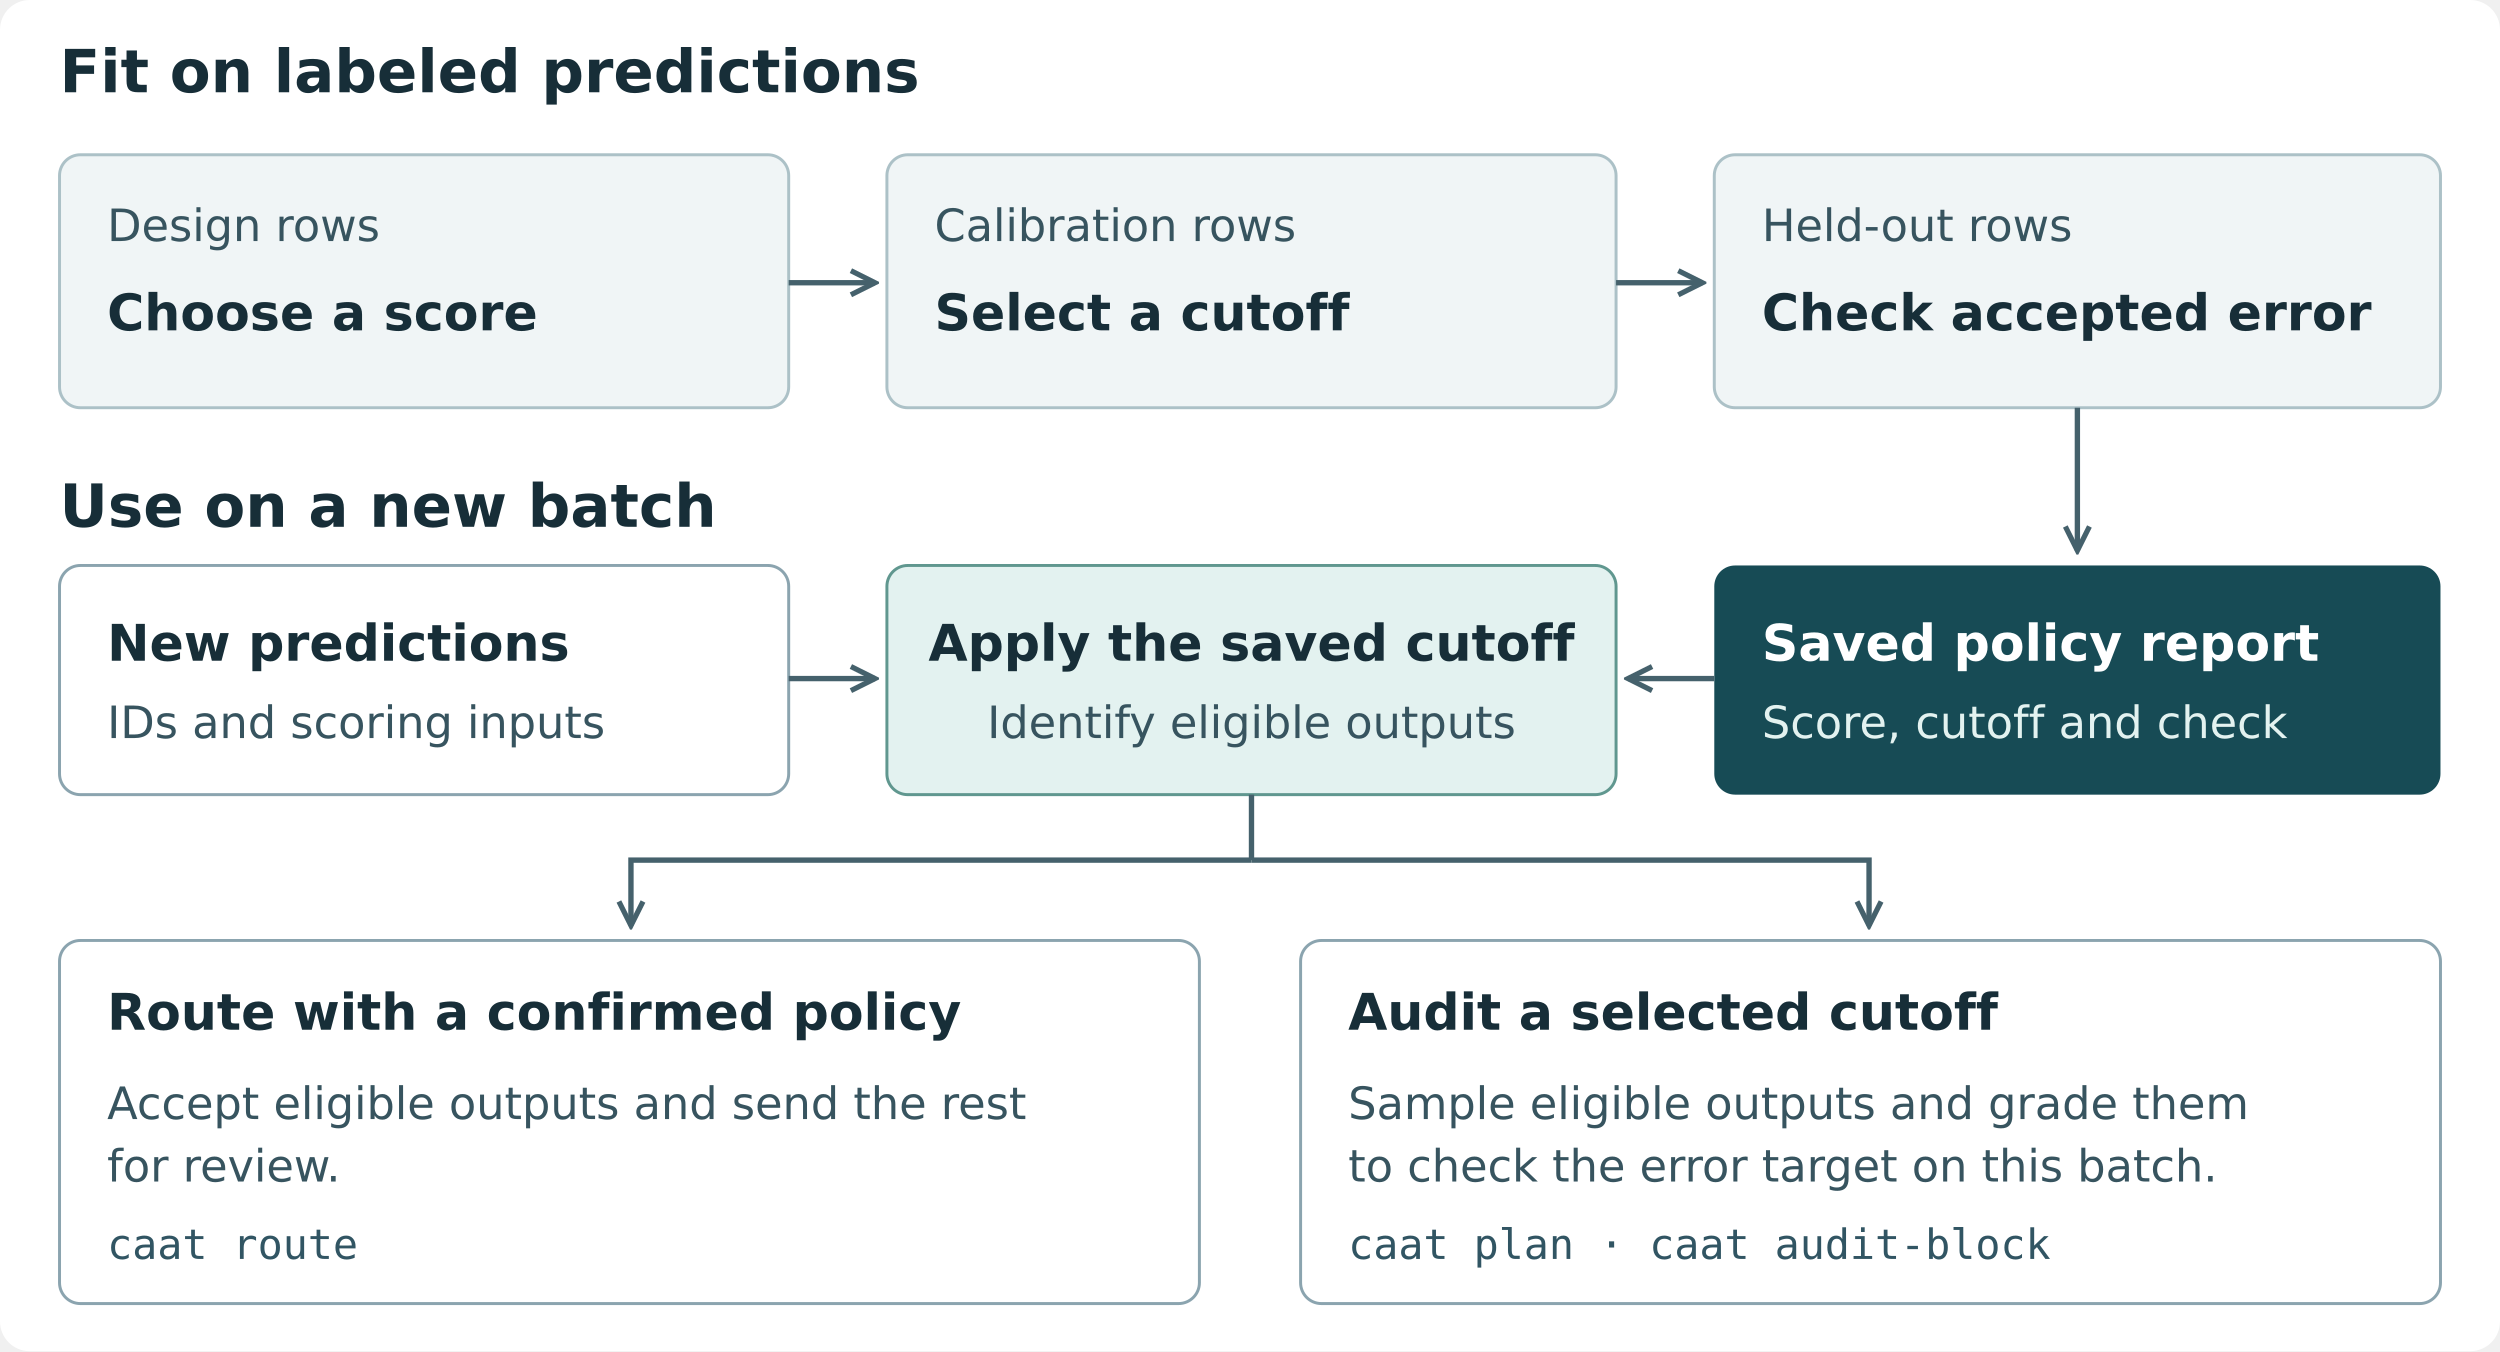
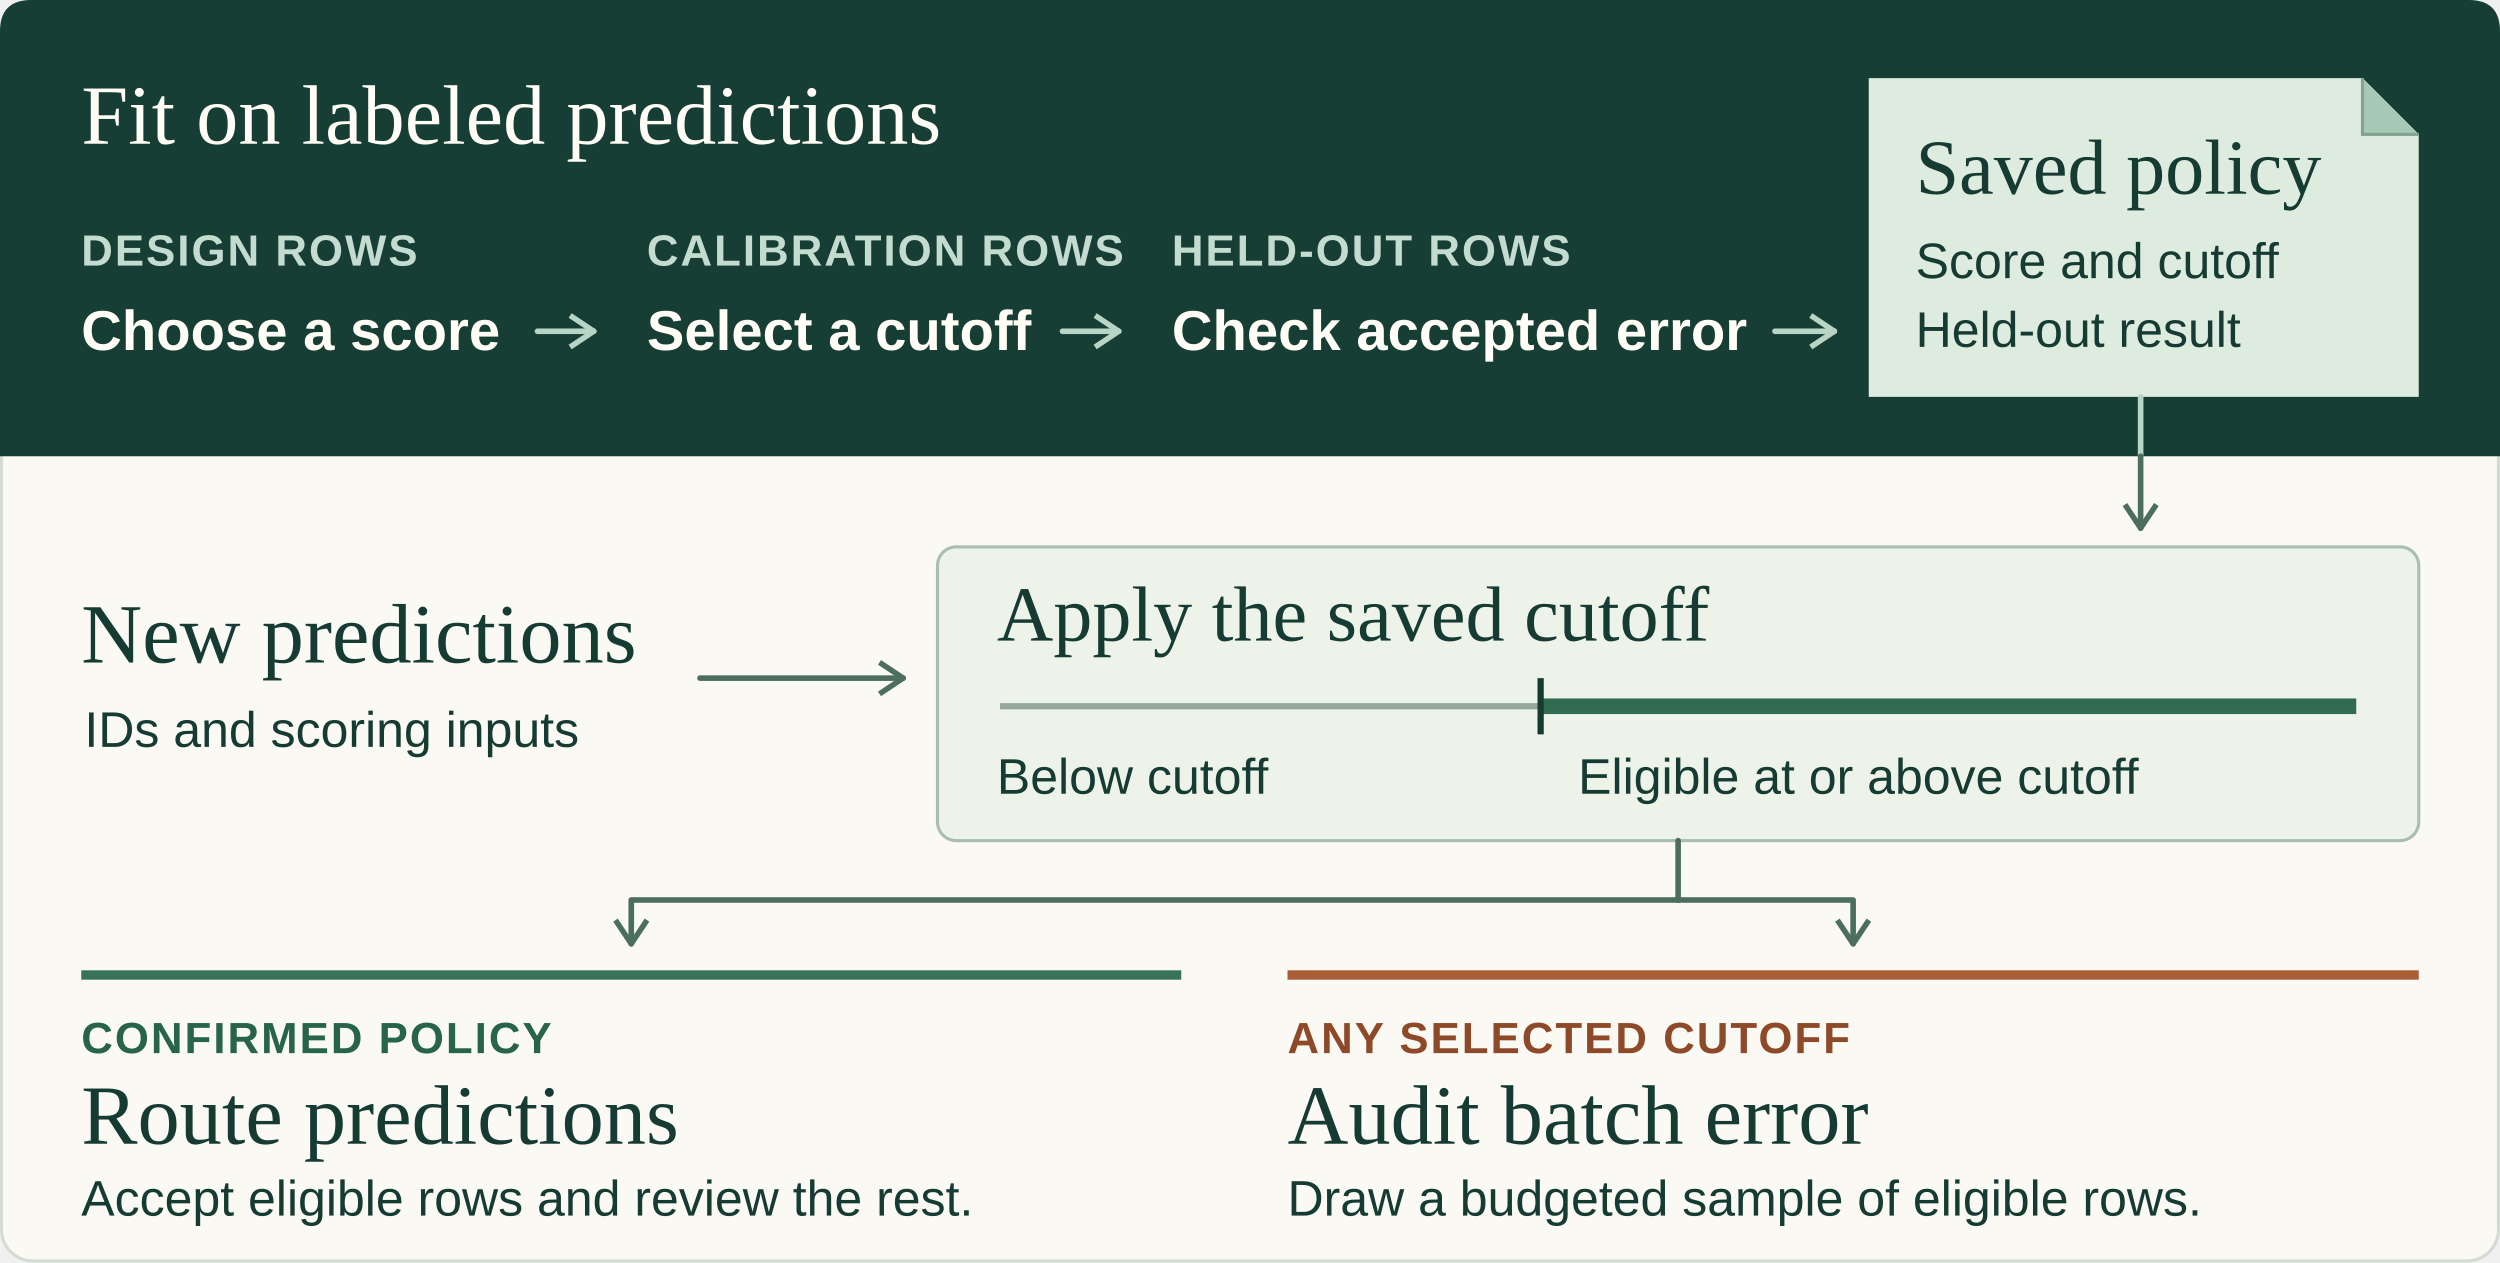
- <svg xmlns="http://www.w3.org/2000/svg" viewBox="0 0 840 454" width="840" height="454" role="img" aria-labelledby="title desc">
+ <svg xmlns="http://www.w3.org/2000/svg" width="800" height="404" viewBox="0 0 800 404" role="img" aria-labelledby="title desc">
  <defs>
-     <marker id="arrow" viewBox="0 0 8 8" refX="7" refY="4" markerWidth="6" markerHeight="6" orient="auto">
-       <path d="M1 1 L7 4 L1 7" fill="none" stroke="#45616c" stroke-width="1.3" />
+     <style>
+       text { font-family: Arial, Helvetica, sans-serif; fill: #163b33 }
+       .heading { font-family: Georgia, 'Times New Roman', serif; font-size: 27px }
+       .label { font-size: 14px; font-weight: 700; letter-spacing: .65px }
+       .action { font-size: 18px; font-weight: 600; fill: #fffdf5 }
+       .body { font-size: 16px }
+       .upper-label { fill: #c4dcd0 }
+       .line { fill: none; stroke: #4c6e61; stroke-width: 1.8; stroke-linejoin: round; stroke-linecap: round }
+       .light { stroke: #b7d4c5 }
+     </style>
+     <marker id="arrow" viewBox="0 0 8 10" refX="7" refY="5" markerWidth="6" markerHeight="7" orient="auto">
+       <path d="m1 1 6 4-6 4" fill="none" stroke="#4c6e61" stroke-width="1.4" stroke-linejoin="round" />
    </marker>
-     <style>
-       text {font-family: "DejaVu Sans", Arial, sans-serif; fill: #172e38}
-       .heading {font-size: 20px; font-weight: 700}
-       .stage {font-size: 17px; font-weight: 700}
-       .note {font-size: 15px; fill: #37545f}
-       .cmd {font-family: ui-monospace, Consolas, monospace; font-size: 14px; fill: #315563}
-       .wire {fill: none; stroke: #45616c; stroke-width: 1.8; marker-end: url(#arrow)}
-     </style>
+     <marker id="light-arrow" viewBox="0 0 8 10" refX="7" refY="5" markerWidth="6" markerHeight="7" orient="auto">
+       <path d="m1 1 6 4-6 4" fill="none" stroke="#b7d4c5" stroke-width="1.4" stroke-linejoin="round" />
+     </marker>
  </defs>
-   <rect width="840" height="454" rx="10" fill="white" />
-   <g id="fit">
-     <text class="heading" x="20" y="31">Fit on labeled predictions</text>
-     <g fill="#f0f5f6" stroke="#acc1c7">
-       <rect x="20" y="52" width="245" height="85" rx="7" />
-       <rect x="298" y="52" width="245" height="85" rx="7" />
-       <rect x="576" y="52" width="244" height="85" rx="7" />
-     </g>
-     <text class="note" x="36" y="81">Design rows</text>
-     <text class="stage" x="36" y="111">Choose a score</text>
-     <path class="wire" d="M265 95 H294" />
-     <text class="note" x="314" y="81">Calibration rows</text>
-     <text class="stage" x="314" y="111">Select a cutoff</text>
-     <path class="wire" d="M543 95 H572" />
-     <text class="note" x="592" y="81">Held-out rows</text>
-     <text class="stage" x="592" y="111">Check accepted error</text>
-     <path class="wire" d="M698 137 V185" />
+   <rect x=".5" y=".5" width="799" height="403" rx="10" fill="#faf9f3" stroke="#d4dcd2" />
+   <path d="M0 146V10Q0 0 10 0h780q10 0 10 10v136Z" fill="#163e34" />
+   <g aria-label="Fit on labeled predictions">
+     <text x="26" y="46" class="heading" style="fill:#fffdf5">Fit on labeled predictions</text>
+     <text x="26" y="85" class="label upper-label">DESIGN ROWS</text>
+     <text x="26" y="112" class="action">Choose a score</text>
+     <path d="M172 106h18" class="line light" marker-end="url(#light-arrow)" />
+     <text x="207" y="85" class="label upper-label">CALIBRATION ROWS</text>
+     <text x="207" y="112" class="action">Select a cutoff</text>
+     <path d="M340 106h18" class="line light" marker-end="url(#light-arrow)" />
+     <text x="375" y="85" class="label upper-label">HELD-OUT ROWS</text>
+     <text x="375" y="112" class="action">Check accepted error</text>
+     <path d="M568 106h19" class="line light" marker-end="url(#light-arrow)" />
+     <path d="M598 25h158l18 18v84H598Z" fill="#deecdf" />
+     <path d="M756 25v18h18" fill="#a7c8b4" stroke="#7fa58e" stroke-width="1" />
+     <text x="613" y="62" class="heading" style="font-size:25px">Saved policy</text>
+     <text x="613" y="89" class="body">Score and cutoff</text>
+     <text x="613" y="111" class="body">Held-out result</text>
  </g>
-   <g id="apply">
-     <text class="heading" x="20" y="177">Use on a new batch</text>
-     <rect x="20" y="190" width="245" height="77" rx="7" fill="#fff" stroke="#8ba4af" />
-     <text class="stage" x="36" y="222">New predictions</text>
-     <text class="note" x="36" y="248">IDs and scoring inputs</text>
-     <path class="wire" d="M265 228 H294" />
-     <rect x="298" y="190" width="245" height="77" rx="7" fill="#e3f2f0" stroke="#60978f" />
-     <text class="stage" x="420.5" y="222" text-anchor="middle">Apply the saved cutoff</text>
-     <text class="note" x="420.5" y="248" text-anchor="middle">Identify eligible outputs</text>
-     <rect x="576" y="190" width="244" height="77" rx="7" fill="#174b55" />
-     <text x="592" y="222" style="fill:white" class="stage">Saved policy report</text>
-     <text x="592" y="248" style="fill:#e3f2f0" class="note">Score, cutoff and check</text>
-     <path class="wire" d="M576 228 H547" />
+   <g aria-label="Score a new batch">
+     <path d="M685 127v19" class="line light" />
+     <path d="M685 146v23" class="line" marker-end="url(#arrow)" />
+     <text x="26" y="212" class="heading">New predictions</text>
+     <text x="27" y="239" class="body">IDs and scoring inputs</text>
+     <path d="M224 217h65" class="line" marker-end="url(#arrow)" />
+     <rect x="300" y="175" width="474" height="94" rx="6" fill="#eef3ea" stroke="#a9beb0" />
+     <text x="319" y="205" class="heading" style="font-size:25px">Apply the saved cutoff</text>
+     <path d="M320 226H493" stroke="#94a79a" stroke-width="2" />
+     <path d="M493 226H754" stroke="#316c52" stroke-width="5" />
+     <path d="M493 217v18" stroke="#163b33" stroke-width="2" />
+     <text x="319" y="254" class="body">Below cutoff</text>
+     <text x="505" y="254" class="body">Eligible at or above cutoff</text>
  </g>
-   <g id="decisions">
-     <path d="M420.5 267 V289" fill="none" stroke="#45616c" stroke-width="1.8" />
-     <path class="wire" d="M420.5 289 H212 V311" />
-     <path class="wire" d="M420.5 289 H628 V311" />
-     <rect x="20" y="316" width="383" height="122" rx="7" fill="#fff" stroke="#8ba4af" />
-     <text class="stage" x="36" y="346">Route with a confirmed policy</text>
-     <text class="note" x="36" y="376">Accept eligible outputs and send the rest</text>
-     <text class="note" x="36" y="397">for review.</text>
-     <text class="cmd" x="36" y="423">caat route</text>
-     <rect x="437" y="316" width="383" height="122" rx="7" fill="#fff" stroke="#8ba4af" />
-     <text class="stage" x="453" y="346">Audit a selected cutoff</text>
-     <text class="note" x="453" y="376">Sample eligible outputs and grade them</text>
-     <text class="note" x="453" y="397">to check the error target on this batch.</text>
-     <text class="cmd" x="453" y="423">caat plan · caat audit-block</text>
+   <g aria-label="Uses of the scored batch">
+     <path d="M537 269v19" class="line" />
+     <path d="M537 288H202v14" class="line" marker-end="url(#arrow)" />
+     <path d="M537 288h56v14" class="line" marker-end="url(#arrow)" />
+     <path d="M26 312h352" stroke="#377358" stroke-width="3" />
+     <text x="26" y="337" class="label" style="fill:#286447">CONFIRMED POLICY</text>
+     <text x="26" y="366" class="heading">Route predictions</text>
+     <text x="26" y="389" class="body">Accept eligible rows and review the rest.</text>
+     <path d="M412 312h362" stroke="#a95e37" stroke-width="3" />
+     <text x="412" y="337" class="label" style="fill:#8e4929">ANY SELECTED CUTOFF</text>
+     <text x="412" y="366" class="heading">Audit batch error</text>
+     <text x="412" y="389" class="body">Draw a budgeted sample of eligible rows.</text>
  </g>
</svg>
